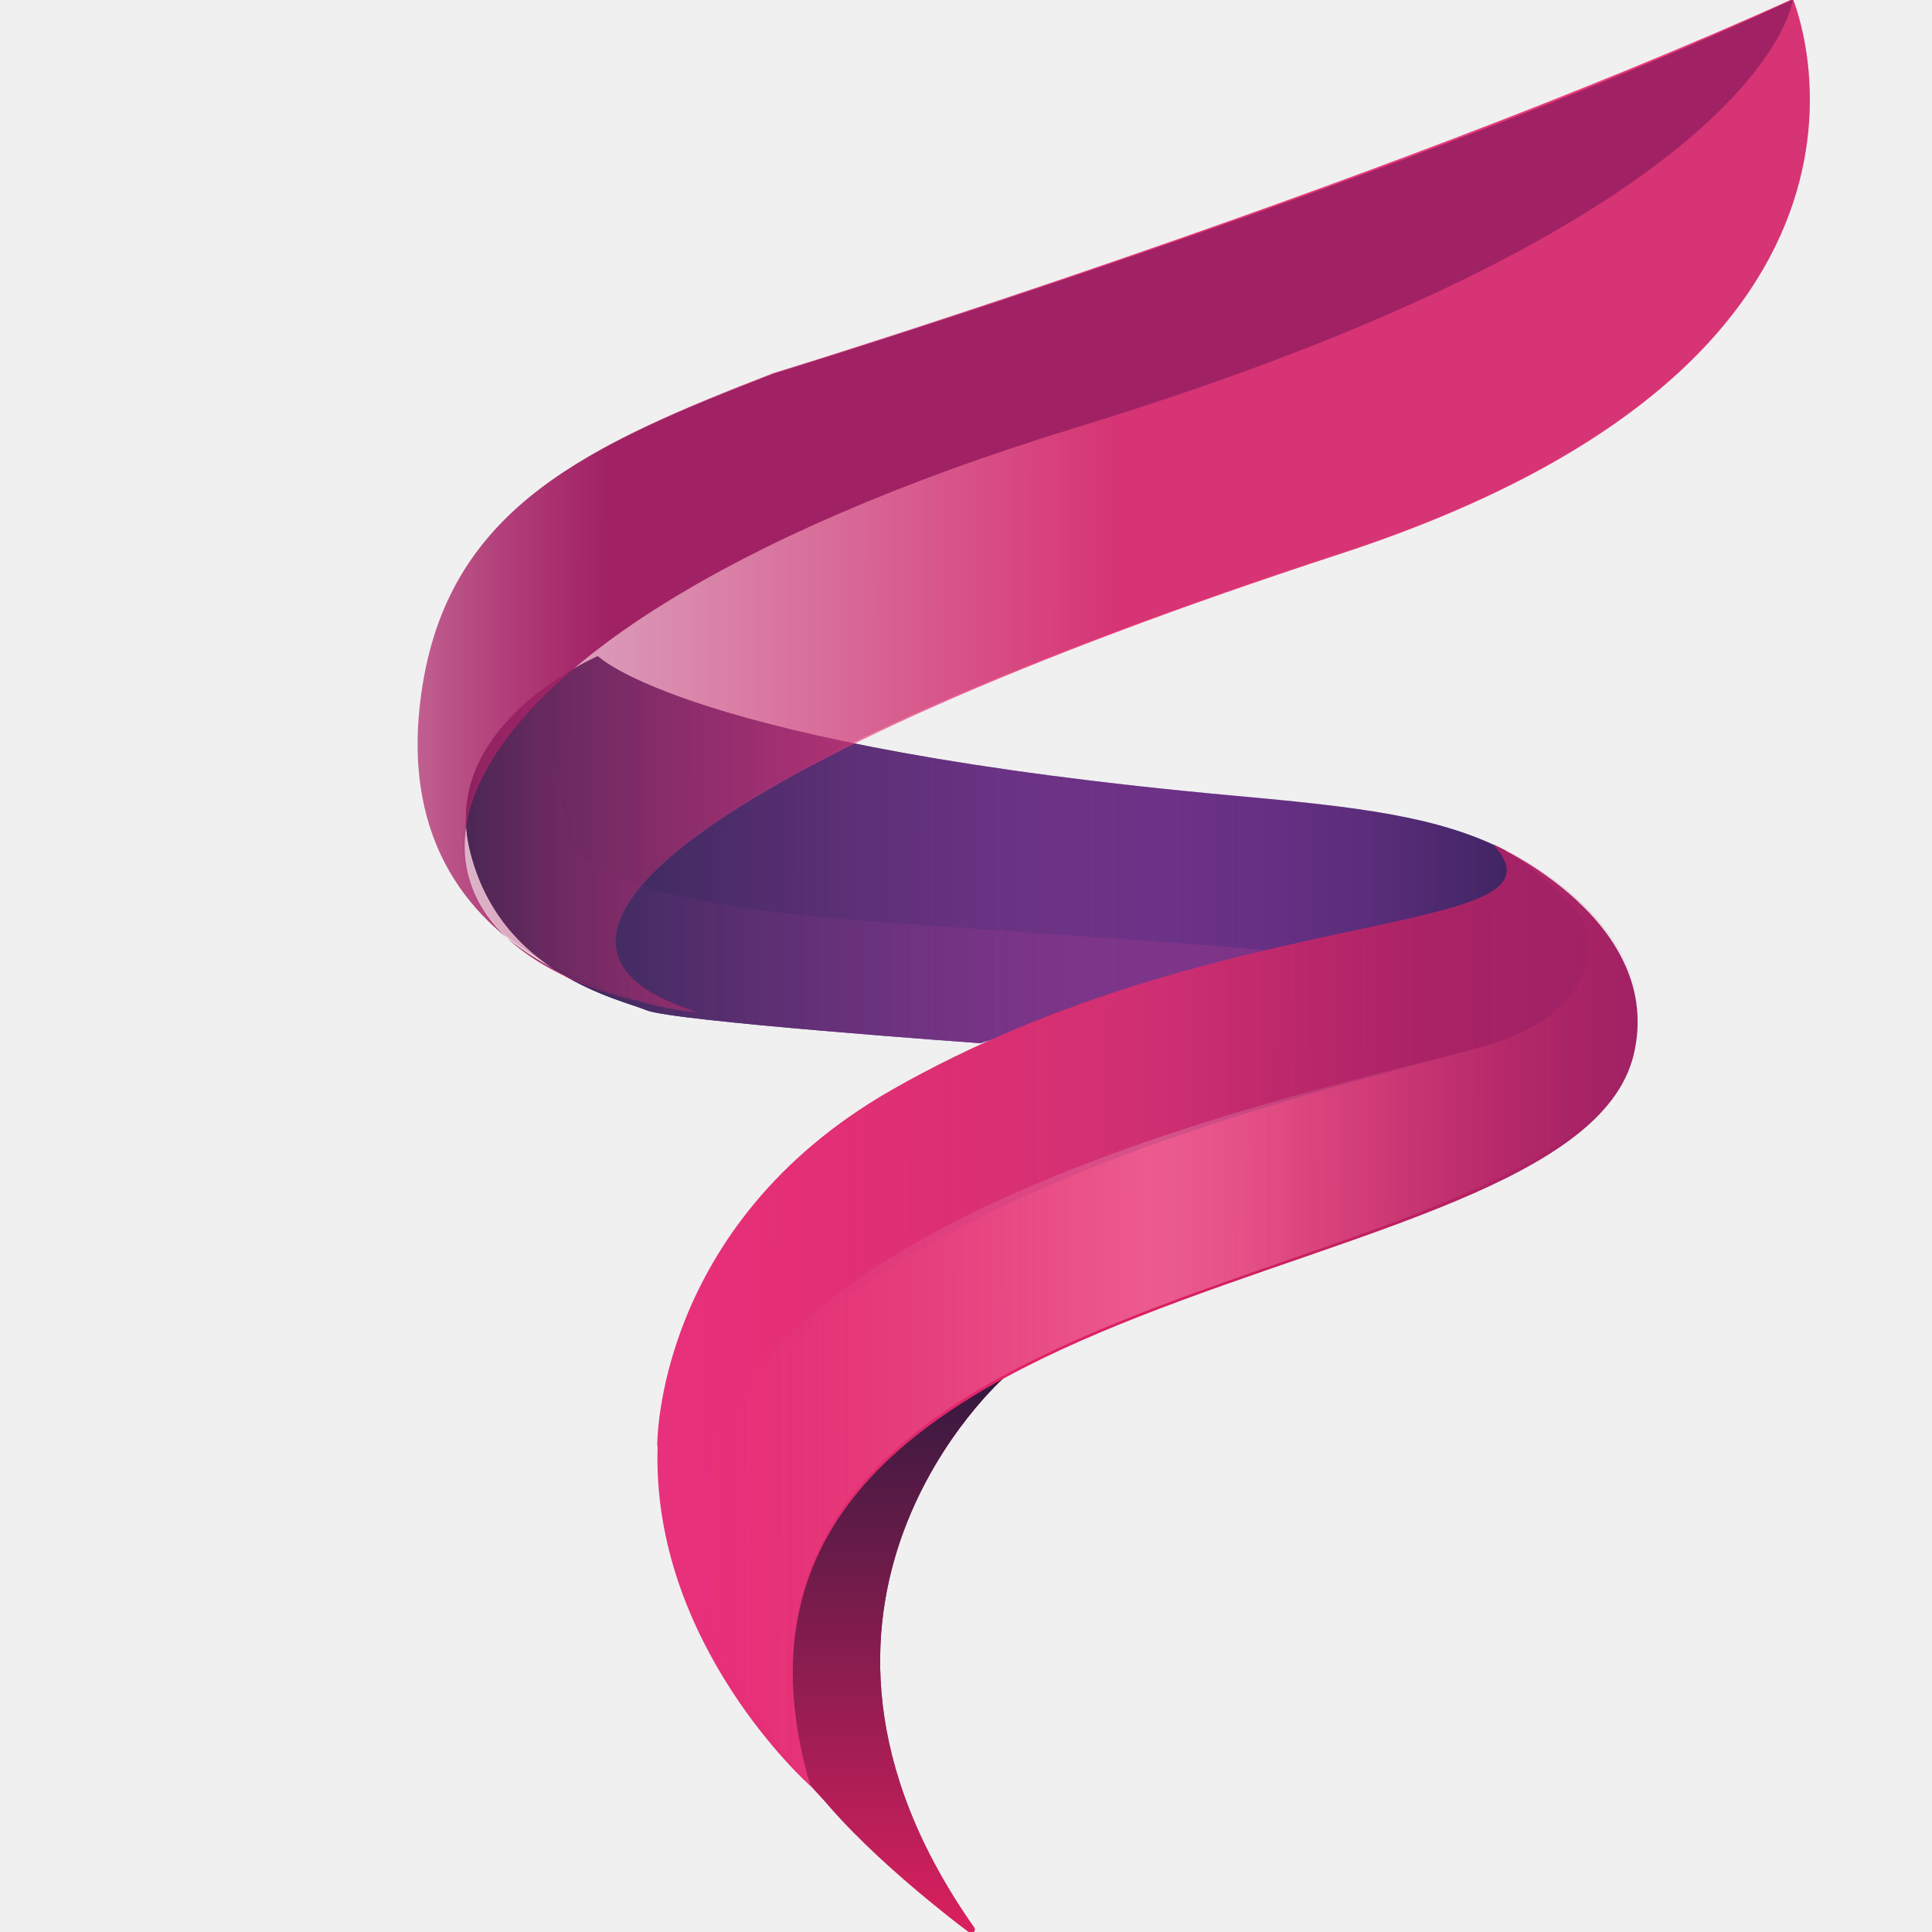
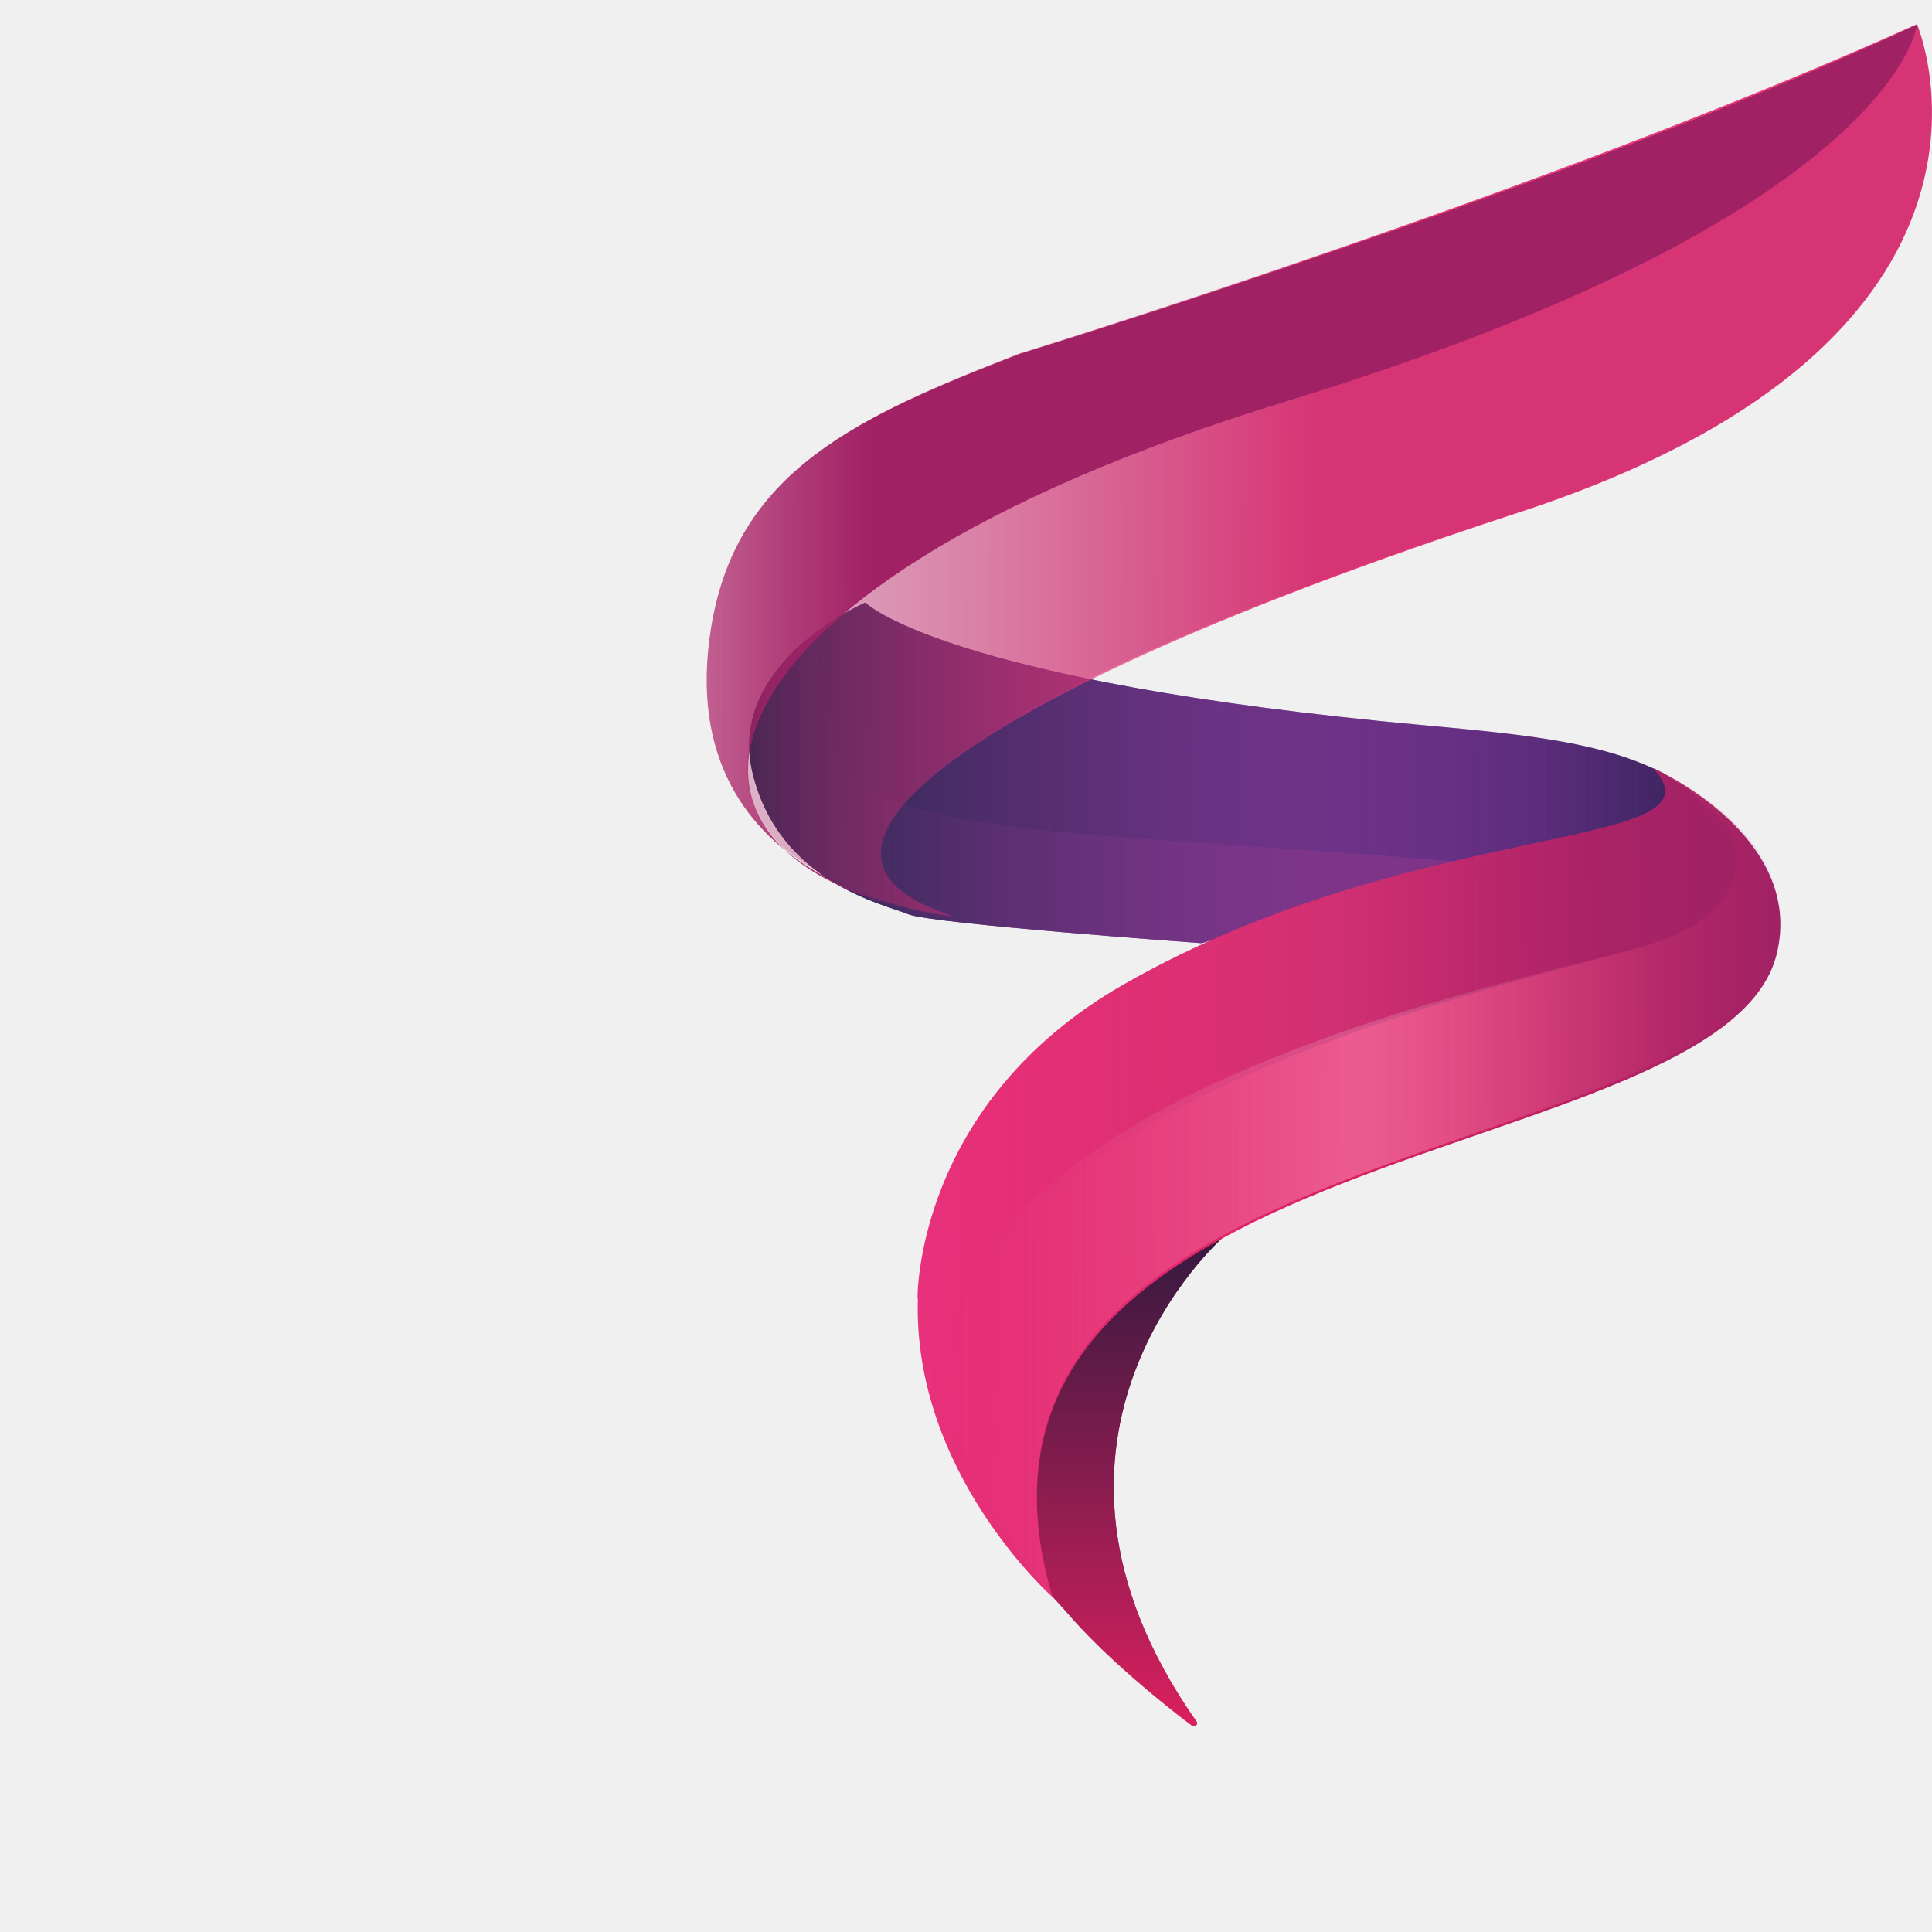
<svg xmlns="http://www.w3.org/2000/svg" version="1.1" id="Camada_1" x="0px" y="0px" width="40px" height="40px" viewBox="0 0 40 40" enable-background="new 0 0 40 40" xml:space="preserve">
-   <rect x="0.5" y="0.5" opacity="0" fill="#FFFFFF" width="39.5" height="39" />
+   <rect x="0.5" y="0.5" fill="#FFFFFF" fill-opacity="0" width="33" height="39.5" />
  <g>
-     <linearGradient id="SVGID_1_" gradientUnits="userSpaceOnUse" x1="35.908" y1="85.395" x2="57.531" y2="85.395" gradientTransform="matrix(0.9999 0.001 0.001 -0.9999 -26.3439 102.9367)">
+     <linearGradient id="SVGID_1_" gradientUnits="userSpaceOnUse" x1="-262.052" y1="-713.454" x2="-243.022" y2="-713.454" gradientTransform="matrix(0.9999 0.001 0.001 -0.9999 278.2502 -697.1242)">
      <stop offset="0" style="stop-color:#2A2A60" />
      <stop offset="0.5" style="stop-color:#63348B" />
      <stop offset="0.653" style="stop-color:#623389" />
      <stop offset="0.765" style="stop-color:#5C2F83" />
      <stop offset="0.864" style="stop-color:#532C78" />
      <stop offset="0.955" style="stop-color:#45276A" />
      <stop offset="1" style="stop-color:#402562" />
    </linearGradient>
-     <path fill="url(#SVGID_1_)" d="M12.378,13.586c0,0,1.836,1.858,13.188,2.889c2.538,0.23,4.206,0.42,5.604,1.133   c0,0,0.848,1.798-2.478,2.076c-3.326,0.278-8.395,1.915-8.395,1.915s-6.377-0.457-6.912-0.683c-0.535-0.226-3.043-0.736-3.661-3.33   C9.107,14.992,12.378,13.586,12.378,13.586z" />
-     <linearGradient id="SVGID_2_" gradientUnits="userSpaceOnUse" x1="35.908" y1="85.395" x2="57.531" y2="85.395" gradientTransform="matrix(0.9999 0.001 0.001 -0.9999 -26.3439 102.9367)">
+     <path fill="url(#SVGID_1_)" d="M17.915,12.476c0,0,1.616,1.635,11.607,2.543c2.234,0.202,3.702,0.37,4.932,0.997   c0,0,0.746,1.582-2.181,1.827c-2.927,0.245-7.388,1.685-7.388,1.685s-5.612-0.402-6.083-0.601   c-0.471-0.199-2.678-0.648-3.222-2.931C15.036,13.714,17.915,12.476,17.915,12.476z" />
+     <linearGradient id="SVGID_2_" gradientUnits="userSpaceOnUse" x1="-262.052" y1="-713.454" x2="-243.022" y2="-713.454" gradientTransform="matrix(0.9999 0.001 0.001 -0.9999 278.2502 -697.1242)">
      <stop offset="0" style="stop-color:#20274B" />
      <stop offset="0.09" style="stop-color:#342956;stop-opacity:0.91" />
      <stop offset="0.265" style="stop-color:#522C68;stop-opacity:0.735" />
      <stop offset="0.442" style="stop-color:#6A3077;stop-opacity:0.558" />
      <stop offset="0.622" style="stop-color:#7F3182;stop-opacity:0.378" />
      <stop offset="0.806" style="stop-color:#8B3188;stop-opacity:0.194" />
      <stop offset="1" style="stop-color:#8F328A;stop-opacity:0" />
    </linearGradient>
-     <path fill="url(#SVGID_2_)" d="M12.378,13.586c0,0,1.836,1.862,13.188,2.889c2.522,0.228,4.206,0.42,5.604,1.133   c0,0,0.848,1.798-2.478,2.076c-3.326,0.278-8.395,1.915-8.395,1.915s-6.377-0.457-6.912-0.683c-0.535-0.226-3.043-0.736-3.661-3.33   C9.107,14.992,12.378,13.586,12.378,13.586z" />
-     <linearGradient id="SVGID_3_" gradientUnits="userSpaceOnUse" x1="35.909" y1="85.017" x2="53.851" y2="85.017" gradientTransform="matrix(0.9999 0.001 0.001 -0.9999 -26.3439 102.9367)">
+     <path fill="url(#SVGID_2_)" d="M17.915,12.476c0,0,1.616,1.639,11.607,2.543c2.22,0.201,3.702,0.37,4.932,0.997   c0,0,0.746,1.582-2.181,1.827c-2.927,0.245-7.388,1.685-7.388,1.685s-5.612-0.402-6.083-0.601   c-0.471-0.199-2.678-0.648-3.222-2.931C15.036,13.714,17.915,12.476,17.915,12.476z" />
+     <linearGradient id="SVGID_3_" gradientUnits="userSpaceOnUse" x1="-262.051" y1="-713.787" x2="-246.261" y2="-713.787" gradientTransform="matrix(0.9999 0.001 0.001 -0.9999 278.2502 -697.1242)">
      <stop offset="0" style="stop-color:#8F328A;stop-opacity:0" />
      <stop offset="0.001" style="stop-color:#8F328A;stop-opacity:0.001" />
      <stop offset="0.219" style="stop-color:#98388C;stop-opacity:0.219" />
      <stop offset="0.492" style="stop-color:#9D3A8E;stop-opacity:0.492" />
      <stop offset="1" style="stop-color:#9F3B8E" />
    </linearGradient>
-     <path opacity="0.43" fill="url(#SVGID_3_)" enable-background="new    " d="M17.841,19.06c-6.764-0.514-6.086-1.923-6.086-1.923   s-0.335-1.361-0.61-2.796c-0.852,0.665-1.773,1.76-1.42,3.245c0.618,2.594,3.125,3.104,3.661,3.33   c0.535,0.226,6.912,0.683,6.912,0.683s4.051-1.308,7.287-1.784C25.172,19.535,21.69,19.353,17.841,19.06z" />
-     <linearGradient id="SVGID_4_" gradientUnits="userSpaceOnUse" x1="34.901" y1="92.53" x2="63.72" y2="92.53" gradientTransform="matrix(0.9999 0.001 0.001 -0.9999 -26.3439 102.9367)">
+     <path opacity="0.43" fill="url(#SVGID_3_)" enable-background="new    " d="M22.723,17.294c-5.953-0.452-5.356-1.692-5.356-1.692   s-0.295-1.198-0.537-2.461c-0.75,0.585-1.56,1.549-1.25,2.856c0.544,2.283,2.75,2.732,3.222,2.931   c0.471,0.199,6.083,0.601,6.083,0.601s3.565-1.151,6.413-1.57C29.175,17.712,26.111,17.552,22.723,17.294z" />
+     <linearGradient id="SVGID_4_" gradientUnits="userSpaceOnUse" x1="-262.938" y1="-707.175" x2="-237.575" y2="-707.175" gradientTransform="matrix(0.9999 0.001 0.001 -0.9999 278.2502 -697.1242)">
      <stop offset="0" style="stop-color:#E8317C;stop-opacity:0" />
      <stop offset="0.059" style="stop-color:#E8347B;stop-opacity:0.117" />
      <stop offset="0.257" style="stop-color:#E8397A;stop-opacity:0.513" />
      <stop offset="0.5" style="stop-color:#E83A79" />
    </linearGradient>
-     <path fill="url(#SVGID_4_)" d="M37.118-0.022c0,0,3.149,7.399-9.37,11.49c-13.425,4.388-17.765,8.105-13.313,9.49   c0,0-6.708-0.548-5.687-6.804c0.602-3.687,3.599-5.018,7.262-6.432C16.009,7.724,28.32,3.95,37.118-0.022z" />
-     <linearGradient id="SVGID_5_" gradientUnits="userSpaceOnUse" x1="44.514" y1="62.967" x2="44.514" y2="74.473" gradientTransform="matrix(0.9999 0.001 0.001 -0.9999 -26.3439 102.9367)">
+     <path fill="url(#SVGID_4_)" d="M39.688,0.5c0,0,2.771,6.512-8.246,10.112c-11.815,3.862-15.635,7.133-11.717,8.352   c0,0-5.904-0.482-5.005-5.988c0.53-3.245,3.167-4.416,6.391-5.661C21.111,7.317,31.946,3.996,39.688,0.5z" />
+     <linearGradient id="SVGID_5_" gradientUnits="userSpaceOnUse" x1="-254.478" y1="-733.192" x2="-254.478" y2="-723.066" gradientTransform="matrix(0.9999 0.001 0.001 -0.9999 278.2502 -697.1242)">
      <stop offset="0" style="stop-color:#DB205E" />
      <stop offset="0.5" style="stop-color:#A02265" />
      <stop offset="1" style="stop-color:#A02265" />
    </linearGradient>
-     <path fill="url(#SVGID_5_)" d="M20.794,28.518c0,0-5.344,4.677-0.626,11.389c0.047,0.067-0.035,0.149-0.101,0.1   c-0.886-0.657-2.242-1.892-3.29-3.036C13.588,33.493,18.109,30.007,20.794,28.518z" />
-     <linearGradient id="SVGID_6_" gradientUnits="userSpaceOnUse" x1="44.572" y1="62.967" x2="44.572" y2="74.473" gradientTransform="matrix(0.9999 0.001 0.001 -0.9999 -26.3439 102.9367)">
+     <path fill="url(#SVGID_5_)" d="M25.322,25.618c0,0-4.703,4.116-0.551,10.023c0.041,0.059-0.031,0.131-0.089,0.088   c-0.78-0.578-1.973-1.665-2.895-2.672C18.98,29.996,22.959,26.928,25.322,25.618z" />
+     <linearGradient id="SVGID_6_" gradientUnits="userSpaceOnUse" x1="-254.427" y1="-733.192" x2="-254.427" y2="-723.066" gradientTransform="matrix(0.9999 0.001 0.001 -0.9999 278.2502 -697.1242)">
      <stop offset="0" style="stop-color:#DB205E" />
      <stop offset="0.995" style="stop-color:#35193F" />
    </linearGradient>
-     <path fill="url(#SVGID_6_)" d="M20.794,28.518c0,0-5.344,4.677-0.626,11.389c0.047,0.067-0.035,0.149-0.101,0.1   c-0.886-0.657-2.925-2.323-3.601-3.578C14.228,32.274,18.109,30.007,20.794,28.518z" />
-     <linearGradient id="SVGID_7_" gradientUnits="userSpaceOnUse" x1="39.882" y1="75.766" x2="60.174" y2="75.766" gradientTransform="matrix(0.9999 0.001 0.001 -0.9999 -26.3439 102.9367)">
+     <path fill="url(#SVGID_6_)" d="M25.322,25.618c0,0-4.703,4.116-0.551,10.023c0.041,0.059-0.031,0.131-0.089,0.088   c-0.78-0.578-2.574-2.044-3.169-3.149C19.543,28.923,22.959,26.928,25.322,25.618z" />
+     <linearGradient id="SVGID_7_" gradientUnits="userSpaceOnUse" x1="-258.555" y1="-721.929" x2="-240.696" y2="-721.929" gradientTransform="matrix(0.9999 0.001 0.001 -0.9999 278.2502 -697.1242)">
      <stop offset="0" style="stop-color:#E8317C" />
      <stop offset="0.5" style="stop-color:#DB205E" />
      <stop offset="1" style="stop-color:#A02265" />
    </linearGradient>
-     <path fill="url(#SVGID_7_)" d="M33.816,21.868c0.698-2.798-2.898-4.383-2.898-4.383c1.824,1.968-5.548,1.134-12.461,5.085   c-4.904,2.802-4.85,7.366-4.85,7.366l0.008,0.009c-0.134,4.112,3.162,7.028,3.162,7.028C13.581,26.033,32.506,27.018,33.816,21.868   z" />
-     <linearGradient id="SVGID_8_" gradientUnits="userSpaceOnUse" x1="39.882" y1="75.766" x2="60.202" y2="75.766" gradientTransform="matrix(0.9999 0.001 0.001 -0.9999 -26.3439 102.9367)">
+     <path fill="url(#SVGID_7_)" d="M36.782,19.765c0.614-2.462-2.55-3.857-2.55-3.857c1.605,1.732-4.883,0.998-10.967,4.475   c-4.316,2.466-4.268,6.483-4.268,6.483l0.007,0.008c-0.118,3.619,2.783,6.185,2.783,6.185   C18.974,23.431,35.63,24.297,36.782,19.765z" />
+     <linearGradient id="SVGID_8_" gradientUnits="userSpaceOnUse" x1="-258.555" y1="-721.929" x2="-240.671" y2="-721.929" gradientTransform="matrix(0.9999 0.001 0.001 -0.9999 278.2502 -697.1242)">
      <stop offset="0" style="stop-color:#E8317C;stop-opacity:0" />
      <stop offset="0.059" style="stop-color:#E8347B;stop-opacity:0.117" />
      <stop offset="0.257" style="stop-color:#E8397A;stop-opacity:0.513" />
      <stop offset="0.5" style="stop-color:#E83A79" />
      <stop offset="0.604" style="stop-color:#E53978;stop-opacity:0.791" />
      <stop offset="0.713" style="stop-color:#DA3474;stop-opacity:0.573" />
      <stop offset="0.825" style="stop-color:#C72F70;stop-opacity:0.351" />
      <stop offset="0.937" style="stop-color:#B02769;stop-opacity:0.127" />
      <stop offset="1" style="stop-color:#A02265;stop-opacity:0" />
    </linearGradient>
-     <path fill="url(#SVGID_8_)" d="M33.816,21.868c0.82-2.798-2.898-4.383-2.898-4.383c1.824,1.968-5.548,1.134-12.461,5.085   c-4.904,2.802-4.85,7.366-4.85,7.366l0.008,0.009c-0.134,4.112,3.162,7.028,3.162,7.028C13.581,26.033,31.994,27.067,33.816,21.868   z" />
-     <linearGradient id="SVGID_9_" gradientUnits="userSpaceOnUse" x1="36.591" y1="69.733" x2="47.175" y2="88.065" gradientTransform="matrix(0.9999 0.0025 0.0025 -0.9999 -26.9454 103.5376)">
+     <path fill="url(#SVGID_8_)" d="M36.782,19.765c0.722-2.462-2.55-3.857-2.55-3.857c1.605,1.732-4.883,0.998-10.967,4.475   c-4.316,2.466-4.268,6.483-4.268,6.483l0.007,0.008c-0.118,3.619,2.783,6.185,2.783,6.185   C18.974,23.431,35.179,24.341,36.782,19.765z" />
+     <linearGradient id="SVGID_9_" gradientUnits="userSpaceOnUse" x1="-260.198" y1="-726.315" x2="-250.883" y2="-710.181" gradientTransform="matrix(0.9999 0.0025 0.0025 -0.9999 277.6487 -695.2349)">
      <stop offset="0" style="stop-color:#E8317C;stop-opacity:0" />
      <stop offset="0.06" style="stop-color:#D12C75;stop-opacity:0.229" />
      <stop offset="0.143" style="stop-color:#B6266C;stop-opacity:0.549" />
      <stop offset="0.213" style="stop-color:#A62266;stop-opacity:0.818" />
      <stop offset="0.26" style="stop-color:#A02265" />
    </linearGradient>
-     <path opacity="0.25" fill="url(#SVGID_9_)" enable-background="new    " d="M37.122-0.021L37.122-0.021   c0,0-0.497,4.468-14.852,8.842c-11.341,3.456-14.416,8.083-11.805,10.545c0.886,0.719,1.924,1.112,2.714,1.324   c0.383,0.095,0.793,0.175,1.231,0.236c-4.45-1.392-0.104-5.103,13.327-9.471C40.261,7.383,37.122-0.021,37.122-0.021z" />
-     <linearGradient id="SVGID_10_" gradientUnits="userSpaceOnUse" x1="39.882" y1="75.765" x2="59.138" y2="75.765" gradientTransform="matrix(0.9999 0.001 0.001 -0.9999 -26.3439 102.9367)">
+     <path opacity="0.25" fill="url(#SVGID_9_)" enable-background="new    " d="M39.692,0.501L39.692,0.501   c0,0-0.437,3.932-13.071,7.782c-9.981,3.042-12.687,7.114-10.389,9.28c0.78,0.633,1.693,0.979,2.389,1.165   c0.337,0.084,0.698,0.154,1.083,0.208c-3.916-1.225-0.092-4.491,11.729-8.335C42.455,7.017,39.692,0.501,39.692,0.501z" />
+     <linearGradient id="SVGID_10_" gradientUnits="userSpaceOnUse" x1="-258.556" y1="-721.93" x2="-241.609" y2="-721.93" gradientTransform="matrix(0.9999 0.001 0.001 -0.9999 278.2502 -697.1242)">
      <stop offset="0" style="stop-color:#E8317C;stop-opacity:0" />
      <stop offset="0.229" style="stop-color:#D12C75;stop-opacity:0.229" />
      <stop offset="0.549" style="stop-color:#B6266C;stop-opacity:0.549" />
      <stop offset="0.818" style="stop-color:#A62266;stop-opacity:0.818" />
      <stop offset="1" style="stop-color:#A02265" />
    </linearGradient>
-     <path fill="url(#SVGID_10_)" d="M30.888,21.61c2.564-0.83,1.933-2.452,1.867-2.605c-0.825-1.046-1.838-1.519-1.838-1.519   c1.824,1.968-5.548,1.134-12.461,5.085c-4.904,2.802-4.85,7.366-4.85,7.366l0.008,0.009c-0.134,4.112,3.162,7.028,3.162,7.028   C7.613,26.502,28.111,22.509,30.888,21.61z" />
-     <linearGradient id="SVGID_11_" gradientUnits="userSpaceOnUse" x1="40.656" y1="75.766" x2="60.202" y2="75.766" gradientTransform="matrix(0.9999 0.001 0.001 -0.9999 -26.3439 102.9367)">
+     <path fill="url(#SVGID_10_)" d="M34.206,19.538c2.257-0.73,1.701-2.158,1.643-2.293c-0.726-0.921-1.618-1.337-1.618-1.337   c1.605,1.732-4.883,0.998-10.967,4.475c-4.316,2.466-4.268,6.483-4.268,6.483l0.007,0.008c-0.118,3.619,2.783,6.185,2.783,6.185   C13.722,23.843,31.762,20.329,34.206,19.538z" />
+     <linearGradient id="SVGID_11_" gradientUnits="userSpaceOnUse" x1="-257.873" y1="-721.928" x2="-240.671" y2="-721.928" gradientTransform="matrix(0.9999 0.001 0.001 -0.9999 278.2502 -697.1242)">
      <stop offset="0" style="stop-color:#E8317C;stop-opacity:0" />
      <stop offset="0.01" style="stop-color:#E93F81;stop-opacity:0.021" />
      <stop offset="0.062" style="stop-color:#EE78A0;stop-opacity:0.123" />
      <stop offset="0.115" style="stop-color:#F3A1BC;stop-opacity:0.231" />
      <stop offset="0.171" style="stop-color:#F7C2D4;stop-opacity:0.341" />
      <stop offset="0.227" style="stop-color:#FAD9E4;stop-opacity:0.455" />
      <stop offset="0.286" style="stop-color:#FCEBF2;stop-opacity:0.573" />
      <stop offset="0.349" style="stop-color:#FEF6F9;stop-opacity:0.698" />
      <stop offset="0.417" style="stop-color:#FFFEFE;stop-opacity:0.833" />
      <stop offset="0.5" style="stop-color:#FFFFFF" />
      <stop offset="0.561" style="stop-color:#FDFCFD;stop-opacity:0.879" />
      <stop offset="0.624" style="stop-color:#F8F0F5;stop-opacity:0.752" />
      <stop offset="0.689" style="stop-color:#EEDEE7;stop-opacity:0.623" />
      <stop offset="0.754" style="stop-color:#E1C4D3;stop-opacity:0.491" />
      <stop offset="0.821" style="stop-color:#D2A3BA;stop-opacity:0.358" />
      <stop offset="0.888" style="stop-color:#C0799A;stop-opacity:0.225" />
      <stop offset="0.954" style="stop-color:#AE4979;stop-opacity:0.092" />
      <stop offset="1" style="stop-color:#A02265;stop-opacity:0" />
    </linearGradient>
-     <path opacity="0.17" fill="url(#SVGID_11_)" enable-background="new    " d="M30.918,17.485c0,0,1.013,0.473,1.838,1.519   c0.066,0.153,0.697,1.776-1.867,2.605c-2.778,0.899-23.43,4.473-14.111,15.362c-3.196-10.939,15.217-9.906,17.039-15.105   C34.636,19.069,30.918,17.485,30.918,17.485z" />
-     <linearGradient id="SVGID_12_" gradientUnits="userSpaceOnUse" x1="25.491" y1="92.52" x2="53.954" y2="92.52" gradientTransform="matrix(0.9999 0.001 0.001 -0.9999 -26.3439 102.9367)">
+     <path opacity="0.17" fill="url(#SVGID_11_)" enable-background="new    " d="M34.232,15.908c0,0,0.892,0.416,1.618,1.337   c0.058,0.135,0.613,1.563-1.643,2.293c-2.445,0.791-20.62,3.937-12.419,13.52c-2.813-9.627,13.392-8.718,14.996-13.294   C37.504,17.302,34.232,15.908,34.232,15.908z" />
+     <linearGradient id="SVGID_12_" gradientUnits="userSpaceOnUse" x1="-271.22" y1="-707.184" x2="-246.17" y2="-707.184" gradientTransform="matrix(0.9999 0.001 0.001 -0.9999 278.2502 -697.1242)">
      <stop offset="0" style="stop-color:#E8317C;stop-opacity:0" />
      <stop offset="0.108" style="stop-color:#D12C75;stop-opacity:0.229" />
      <stop offset="0.258" style="stop-color:#B6266C;stop-opacity:0.549" />
      <stop offset="0.383" style="stop-color:#A62266;stop-opacity:0.818" />
      <stop offset="0.469" style="stop-color:#A02265" />
    </linearGradient>
-     <path fill="url(#SVGID_12_)" d="M22.283,8.851c14.35-4.395,14.839-8.864,14.839-8.864c-7.838,3.681-21.108,7.746-21.108,7.746   c-3.817,1.478-6.66,2.745-7.262,6.432c-1.021,6.256,5.687,6.804,5.687,6.804C6.774,19.913,7.461,13.392,22.283,8.851z" />
+     <path fill="url(#SVGID_12_)" d="M26.632,8.309c12.629-3.868,13.06-7.801,13.06-7.801c-6.898,3.24-18.577,6.817-18.577,6.817   c-3.359,1.301-5.861,2.416-6.391,5.661c-0.899,5.506,5.005,5.988,5.005,5.988C12.983,18.044,13.588,12.305,26.632,8.309z" />
  </g>
</svg>
